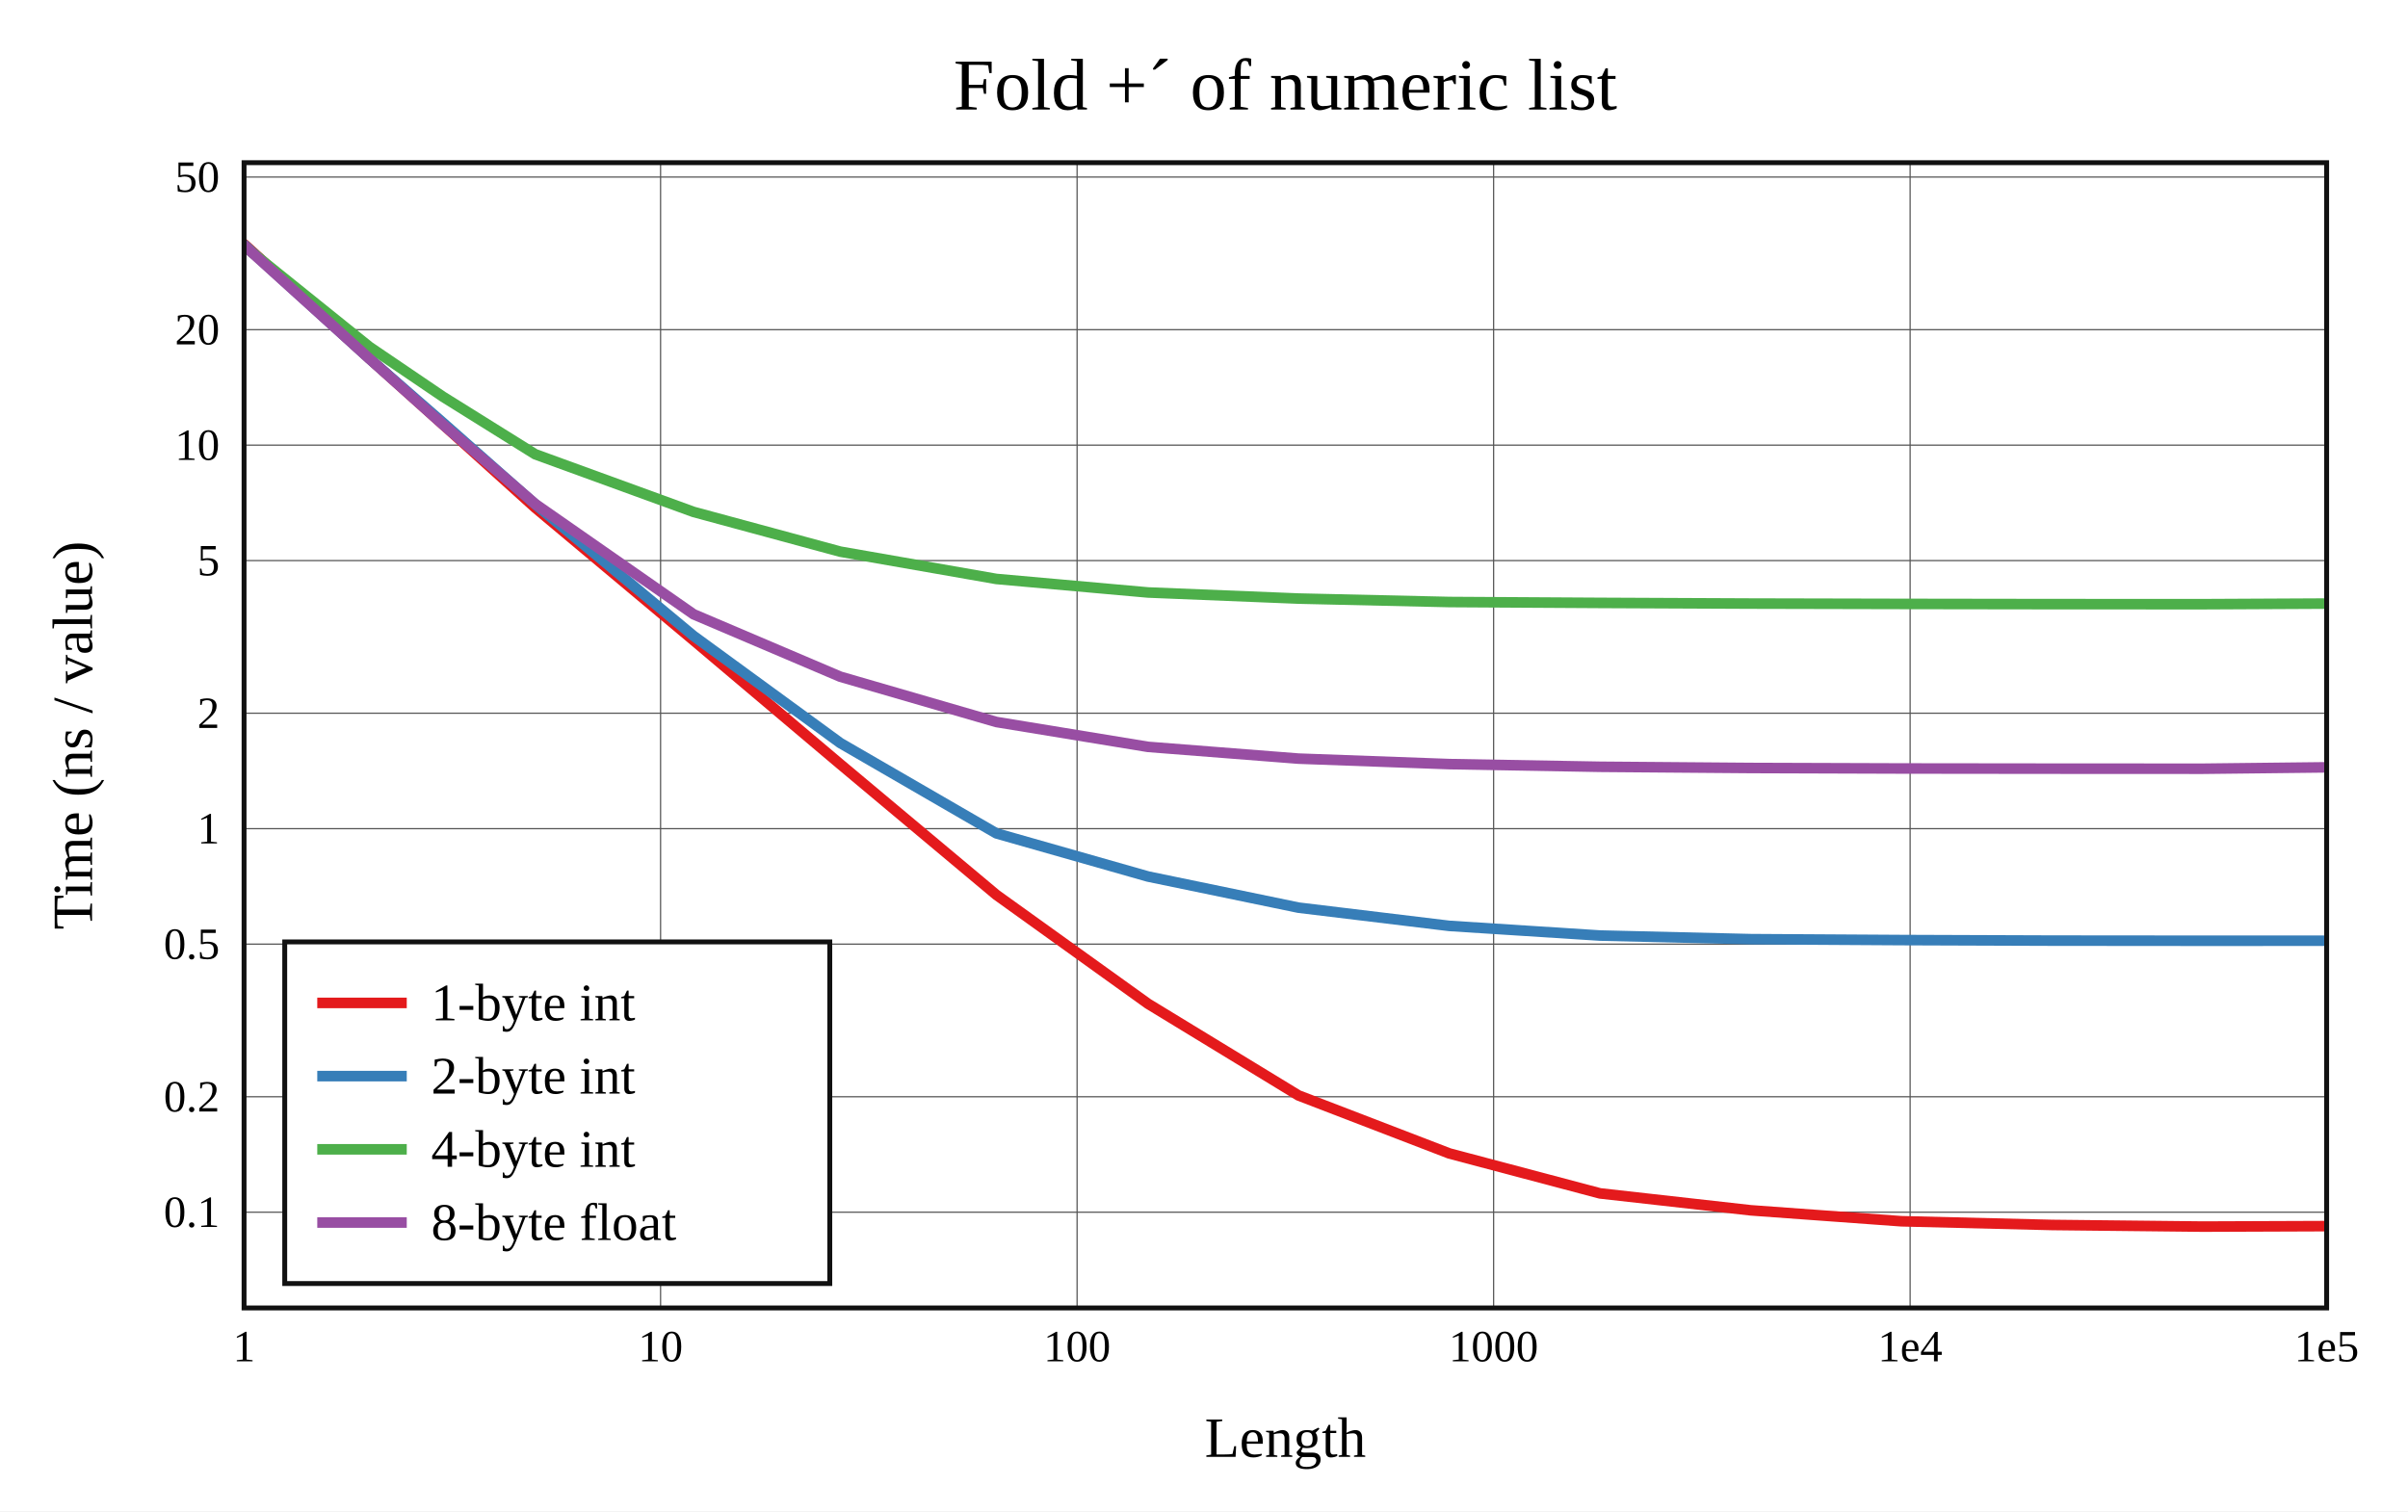
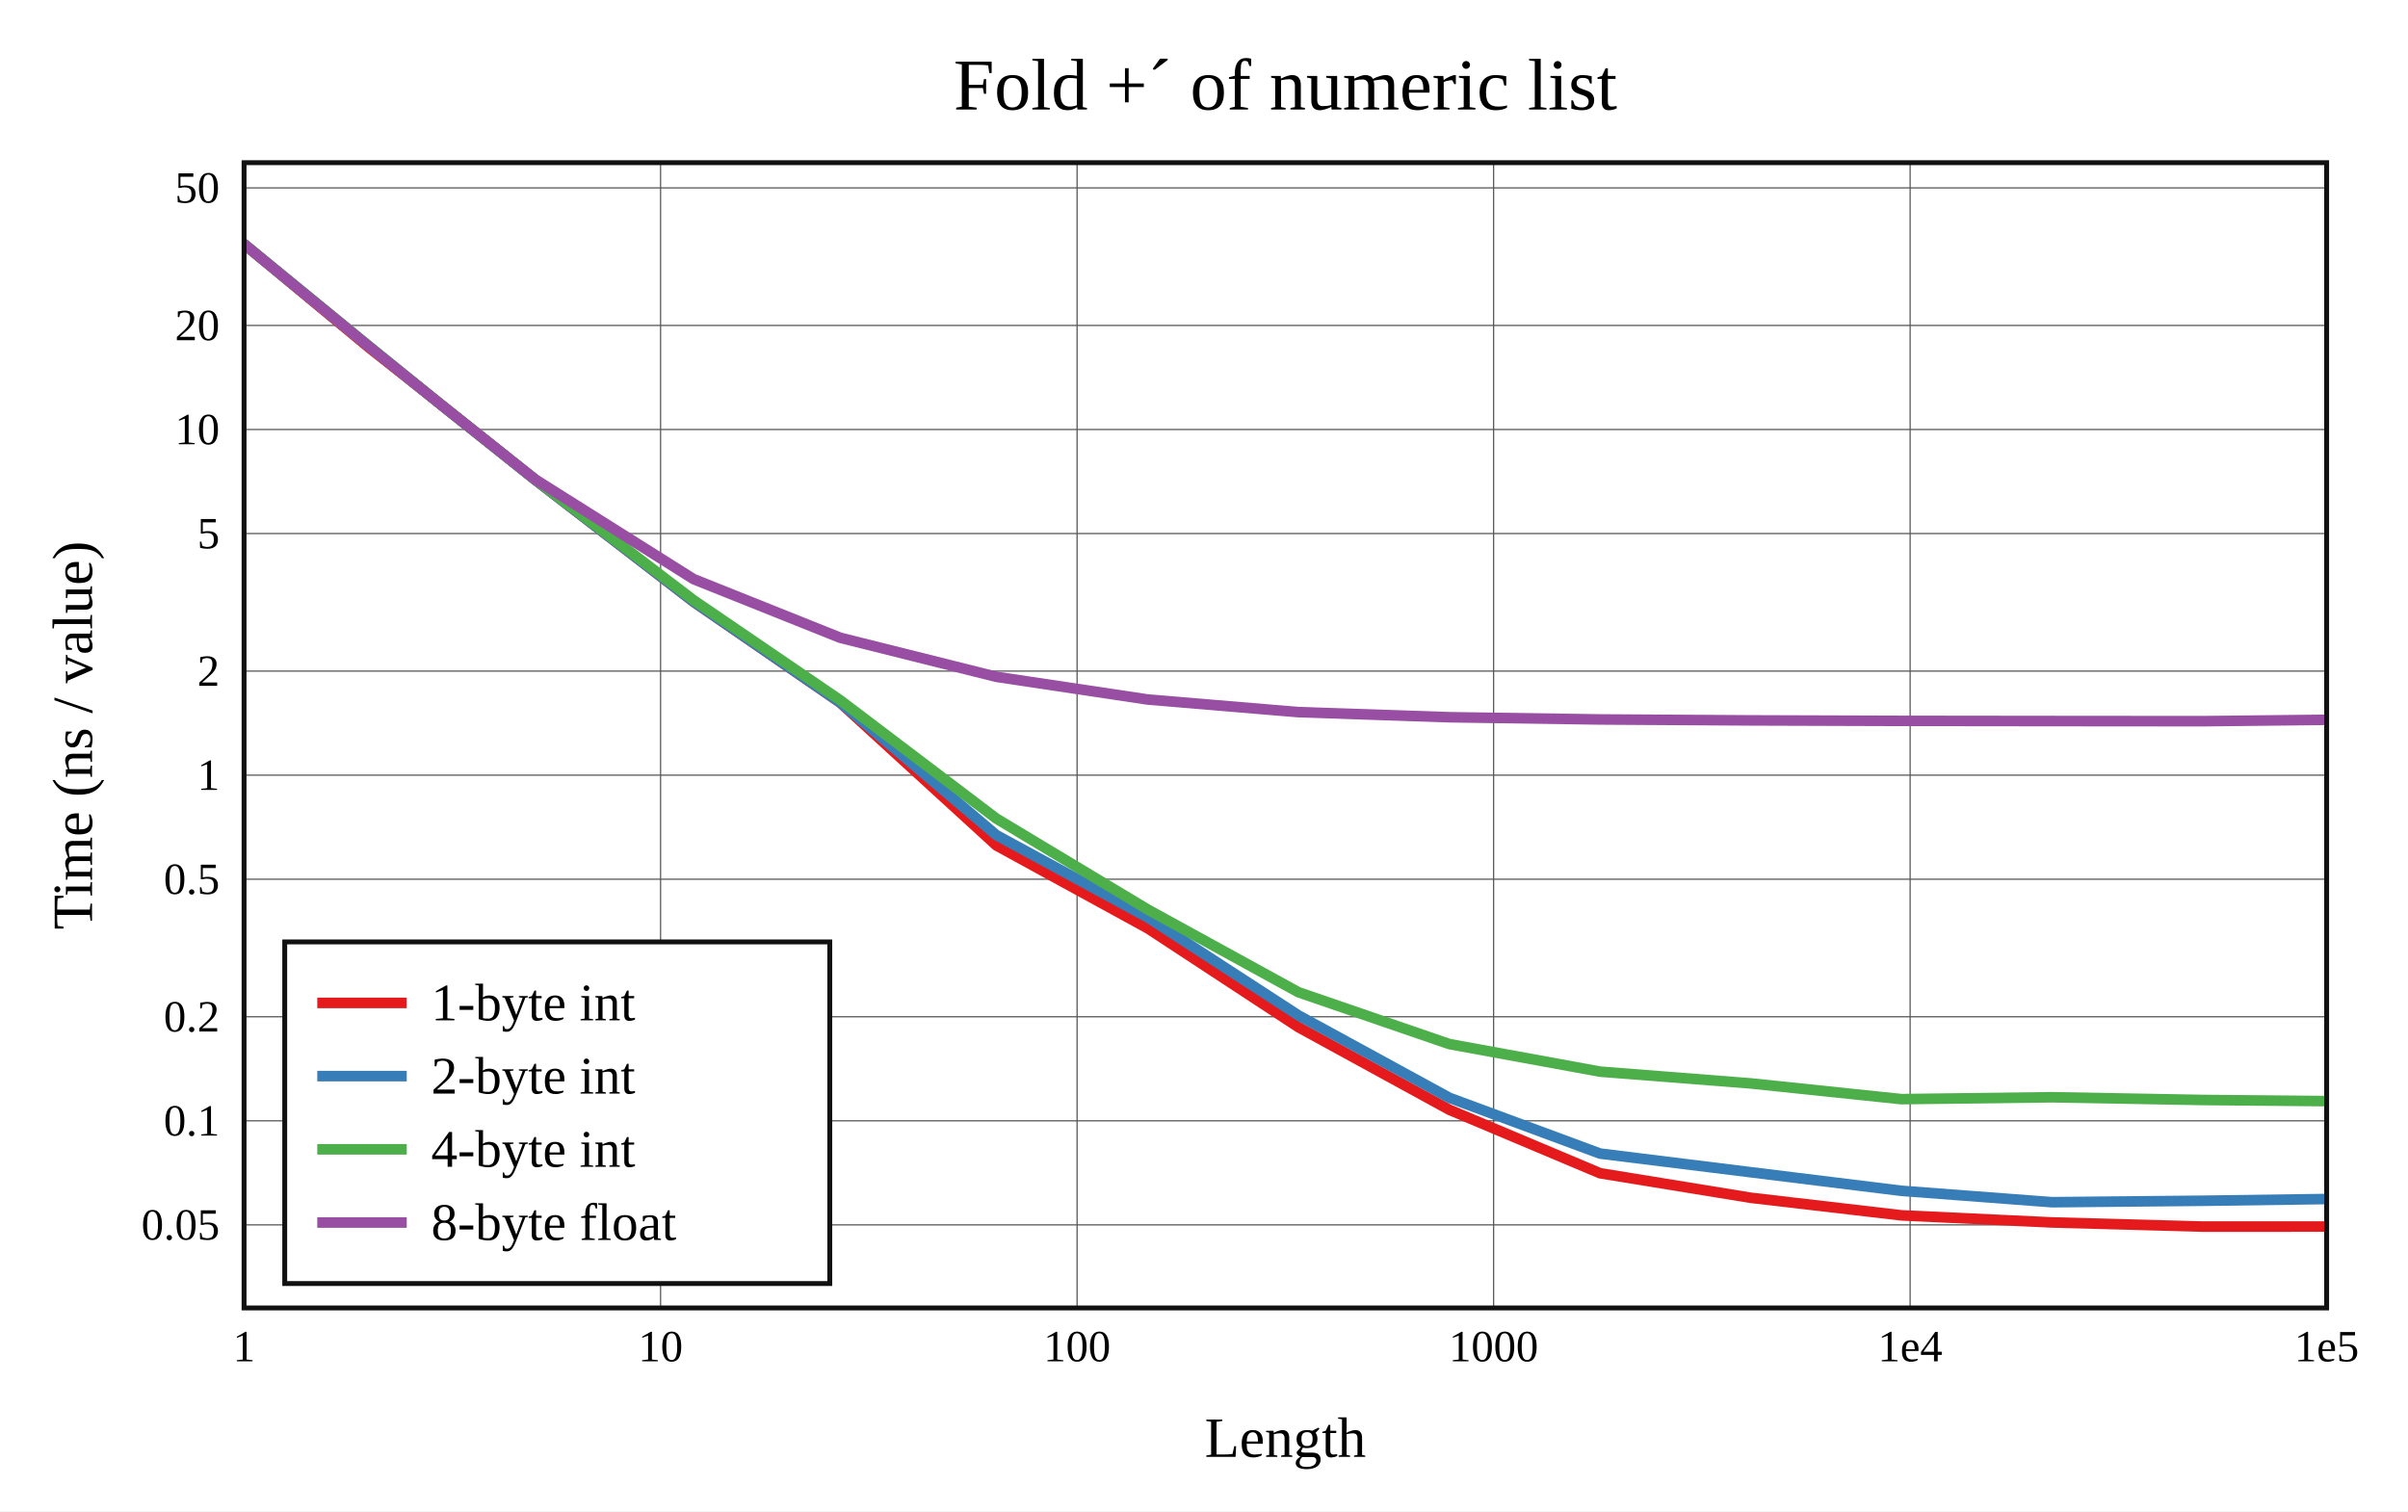
<svg xmlns="http://www.w3.org/2000/svg" viewBox="-60 -40 592 371.6" height="557.4" width="888">
  <g stroke-width="2.6" font-size="14px" text-anchor="middle">
    <defs>
      <clipPath id="clip">
        <rect x="0" y="0" width="512" height="281.6" />
      </clipPath>
    </defs>
    <rect fill="white" x="-60" y="-40" width="592" height="371.6" />
    <text dy="0.33em" font-size="18px" x="256" y="-19">Fold +´ of numeric list</text>
    <text dy="0.33em" x="256" y="313.6">Length</text>
    <text dy="0.33em" transform="rotate(-90)" x="-140.8" y="-42">Time (ns / value)</text>
    <g stroke-width="0.3" stroke="#555">
      <path d="M102.4 0v281.6" />
      <path d="M204.8 0v281.6" />
      <path d="M307.2 0v281.6" />
      <path d="M409.6 0v281.6" />
-       <path d="M0 258.061h512" />
-       <path d="M0 229.672h512" />
-       <path d="M0 192.144h512" />
-       <path d="M0 163.755h512" />
-       <path d="M0 135.366h512" />
-       <path d="M0 97.838h512" />
-       <path d="M0 69.45h512" />
-       <path d="M0 41.061h512" />
-       <path d="M0 3.533h512" />
+       <path d="M0 261.174h512" />
+       <path d="M0 235.589h512" />
+       <path d="M0 210.004h512" />
+       <path d="M0 176.182h512" />
+       <path d="M0 150.597h512" />
+       <path d="M0 125.012h512" />
+       <path d="M0 91.19h512" />
+       <path d="M0 65.605h512" />
+       <path d="M0 40.02h512" />
+       <path d="M0 6.199h512" />
    </g>
    <g font-size="11px">
      <text dy="0.33em" x="0" y="291.1">1</text>
      <text dy="0.33em" x="102.4" y="291.1">10</text>
      <text dy="0.33em" x="204.8" y="291.1">100</text>
      <text dy="0.33em" x="307.2" y="291.1">1000</text>
      <text dy="0.33em" x="409.6" y="291.1">1e4</text>
      <text dy="0.33em" x="512" y="291.1">1e5</text>
      <g text-anchor="end">
-         <text dy="0.33em" x="-6" y="258.061">0.1</text>
-         <text dy="0.33em" x="-6" y="229.672">0.2</text>
-         <text dy="0.33em" x="-6" y="192.144">0.5</text>
-         <text dy="0.33em" x="-6" y="163.755">1</text>
-         <text dy="0.33em" x="-6" y="135.366">2</text>
-         <text dy="0.33em" x="-6" y="97.838">5</text>
-         <text dy="0.33em" x="-6" y="69.45">10</text>
-         <text dy="0.33em" x="-6" y="41.061">20</text>
-         <text dy="0.33em" x="-6" y="3.533">50</text>
+         <text dy="0.33em" x="-6" y="261.174">0.05</text>
+         <text dy="0.33em" x="-6" y="235.589">0.1</text>
+         <text dy="0.33em" x="-6" y="210.004">0.2</text>
+         <text dy="0.33em" x="-6" y="176.182">0.5</text>
+         <text dy="0.33em" x="-6" y="150.597">1</text>
+         <text dy="0.33em" x="-6" y="125.012">2</text>
+         <text dy="0.33em" x="-6" y="91.19">5</text>
+         <text dy="0.33em" x="-6" y="65.605">10</text>
+         <text dy="0.33em" x="-6" y="40.02">20</text>
+         <text dy="0.33em" x="-6" y="6.199">50</text>
      </g>
    </g>
    <g clip-path="url(#clip)" fill="none" stroke-linecap="round" stroke-linejoin="round">
-       <path stroke="#e41a1c" d="M0 20L30.825 48.161L48.857 64.336L71.575 84.834L110.508 117.445L146.572 147.897L184.953 180.032L222.235 206.804L259.223 229.347L296.321 243.617L333.365 253.437L370.402 257.597L407.45 260.286L444.49 261.2L481.532 261.6L518.573 261.46" />
-       <path stroke="#377eb8" d="M0 20.179L30.825 48.179L48.857 63.895L71.575 83.979L110.508 116.364L146.572 142.692L184.953 164.91L222.235 175.522L259.223 183.176L296.321 187.665L333.365 190.036L370.402 190.925L407.45 191.148L444.49 191.281L481.532 191.314L518.573 191.302" />
-       <path stroke="#4daf4a" d="M0 20.472L30.825 45.282L48.857 57.518L71.575 71.694L110.508 85.874L146.572 95.639L184.953 102.355L222.235 105.681L259.223 107.179L296.321 108.025L333.365 108.242L370.402 108.41L407.45 108.493L444.49 108.547L481.532 108.561L518.573 108.378" />
-       <path stroke="#984ea3" d="M0 20.338L30.825 48.202L48.857 64.354L71.575 83.901L110.508 111.036L146.572 126.387L184.953 137.528L222.235 143.642L259.223 146.533L296.321 147.881L333.365 148.541L370.402 148.835L407.45 148.958L444.49 149L481.532 149.018L518.573 148.601" />
+       <path stroke="#e41a1c" d="M0 20.045L30.825 45.562L48.857 59.827L71.575 77.984L110.508 107.98L146.572 132.794L184.953 167.878L222.235 188.299L259.223 212.571L296.321 232.873L333.365 248.479L370.402 254.514L407.45 258.835L444.49 260.579L481.532 261.6L518.573 261.585" />
+       <path stroke="#377eb8" d="M0 20L30.825 45.283L48.857 59.862L71.575 77.988L110.508 107.938L146.572 132.742L184.953 165.341L222.235 185.62L259.223 209.666L296.321 229.93L333.365 243.646L370.402 248.232L407.45 252.802L444.49 255.603L481.532 255.246L518.573 254.73" />
+       <path stroke="#4daf4a" d="M0 20.015L30.825 45.198L48.857 59.854L71.575 77.894L110.508 107.57L146.572 132.18L184.953 161.271L222.235 183.679L259.223 203.979L296.321 216.722L333.365 223.497L370.402 226.393L407.45 230.261L444.49 229.797L481.532 230.464L518.573 230.807" />
+       <path stroke="#984ea3" d="M0 20.033L30.825 45.315L48.857 59.855L71.575 77.878L110.508 102.393L146.572 116.816L184.953 126.422L222.235 132.009L259.223 135.103L296.321 136.356L333.365 136.902L370.402 137.131L407.45 137.253L444.49 137.297L481.532 137.328L518.573 136.915" />
    </g>
    <rect stroke-width="1.2" stroke="#111" fill="none" x="0" y="0" width="512" height="281.6" />
    <g transform="translate(10,191.6)" text-anchor="start" font-size="13px">
      <rect stroke-width="1.2" stroke="#111" fill="white" x="0" y="0" width="134" height="84" />
      <path stroke="#e41a1c" d="M8 15h22" />
      <path stroke="#377eb8" d="M8 33h22" />
      <path stroke="#4daf4a" d="M8 51h22" />
      <path stroke="#984ea3" d="M8 69h22" />
      <text dy="0.33em" x="36" y="15">1-byte int</text>
      <text dy="0.33em" x="36" y="33">2-byte int</text>
      <text dy="0.33em" x="36" y="51">4-byte int</text>
      <text dy="0.33em" x="36" y="69">8-byte float</text>
    </g>
  </g>
</svg>
